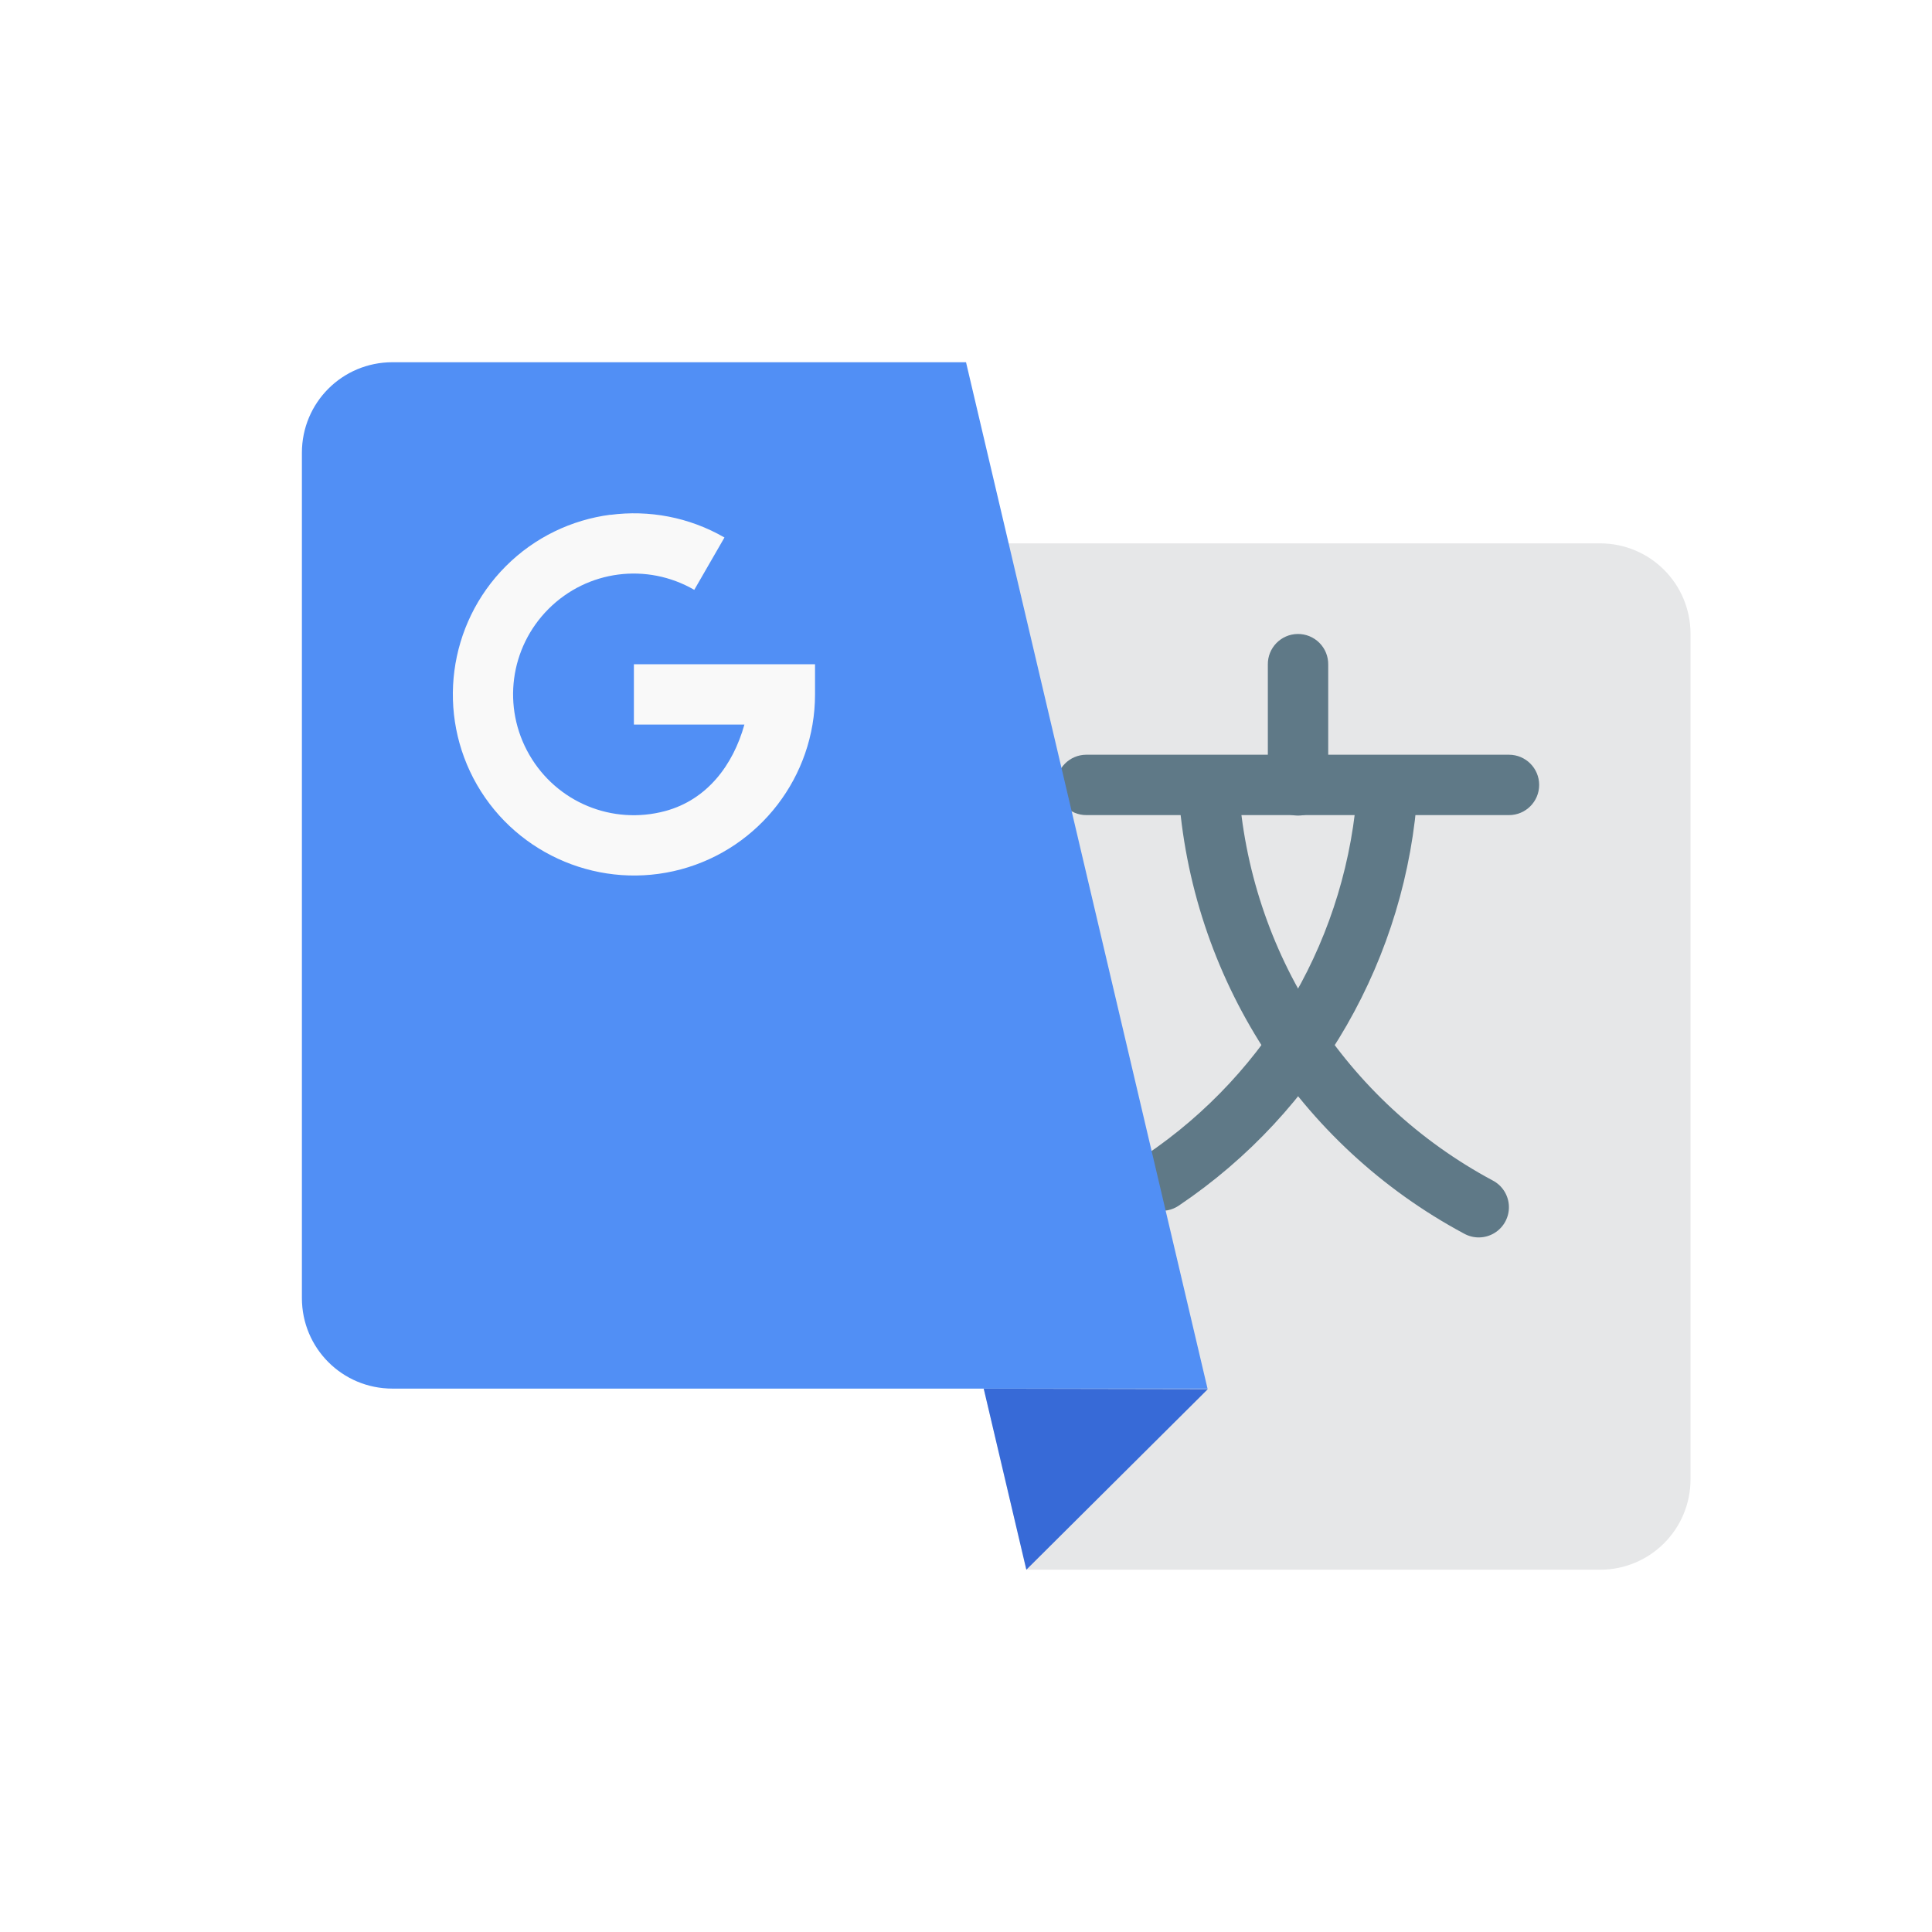
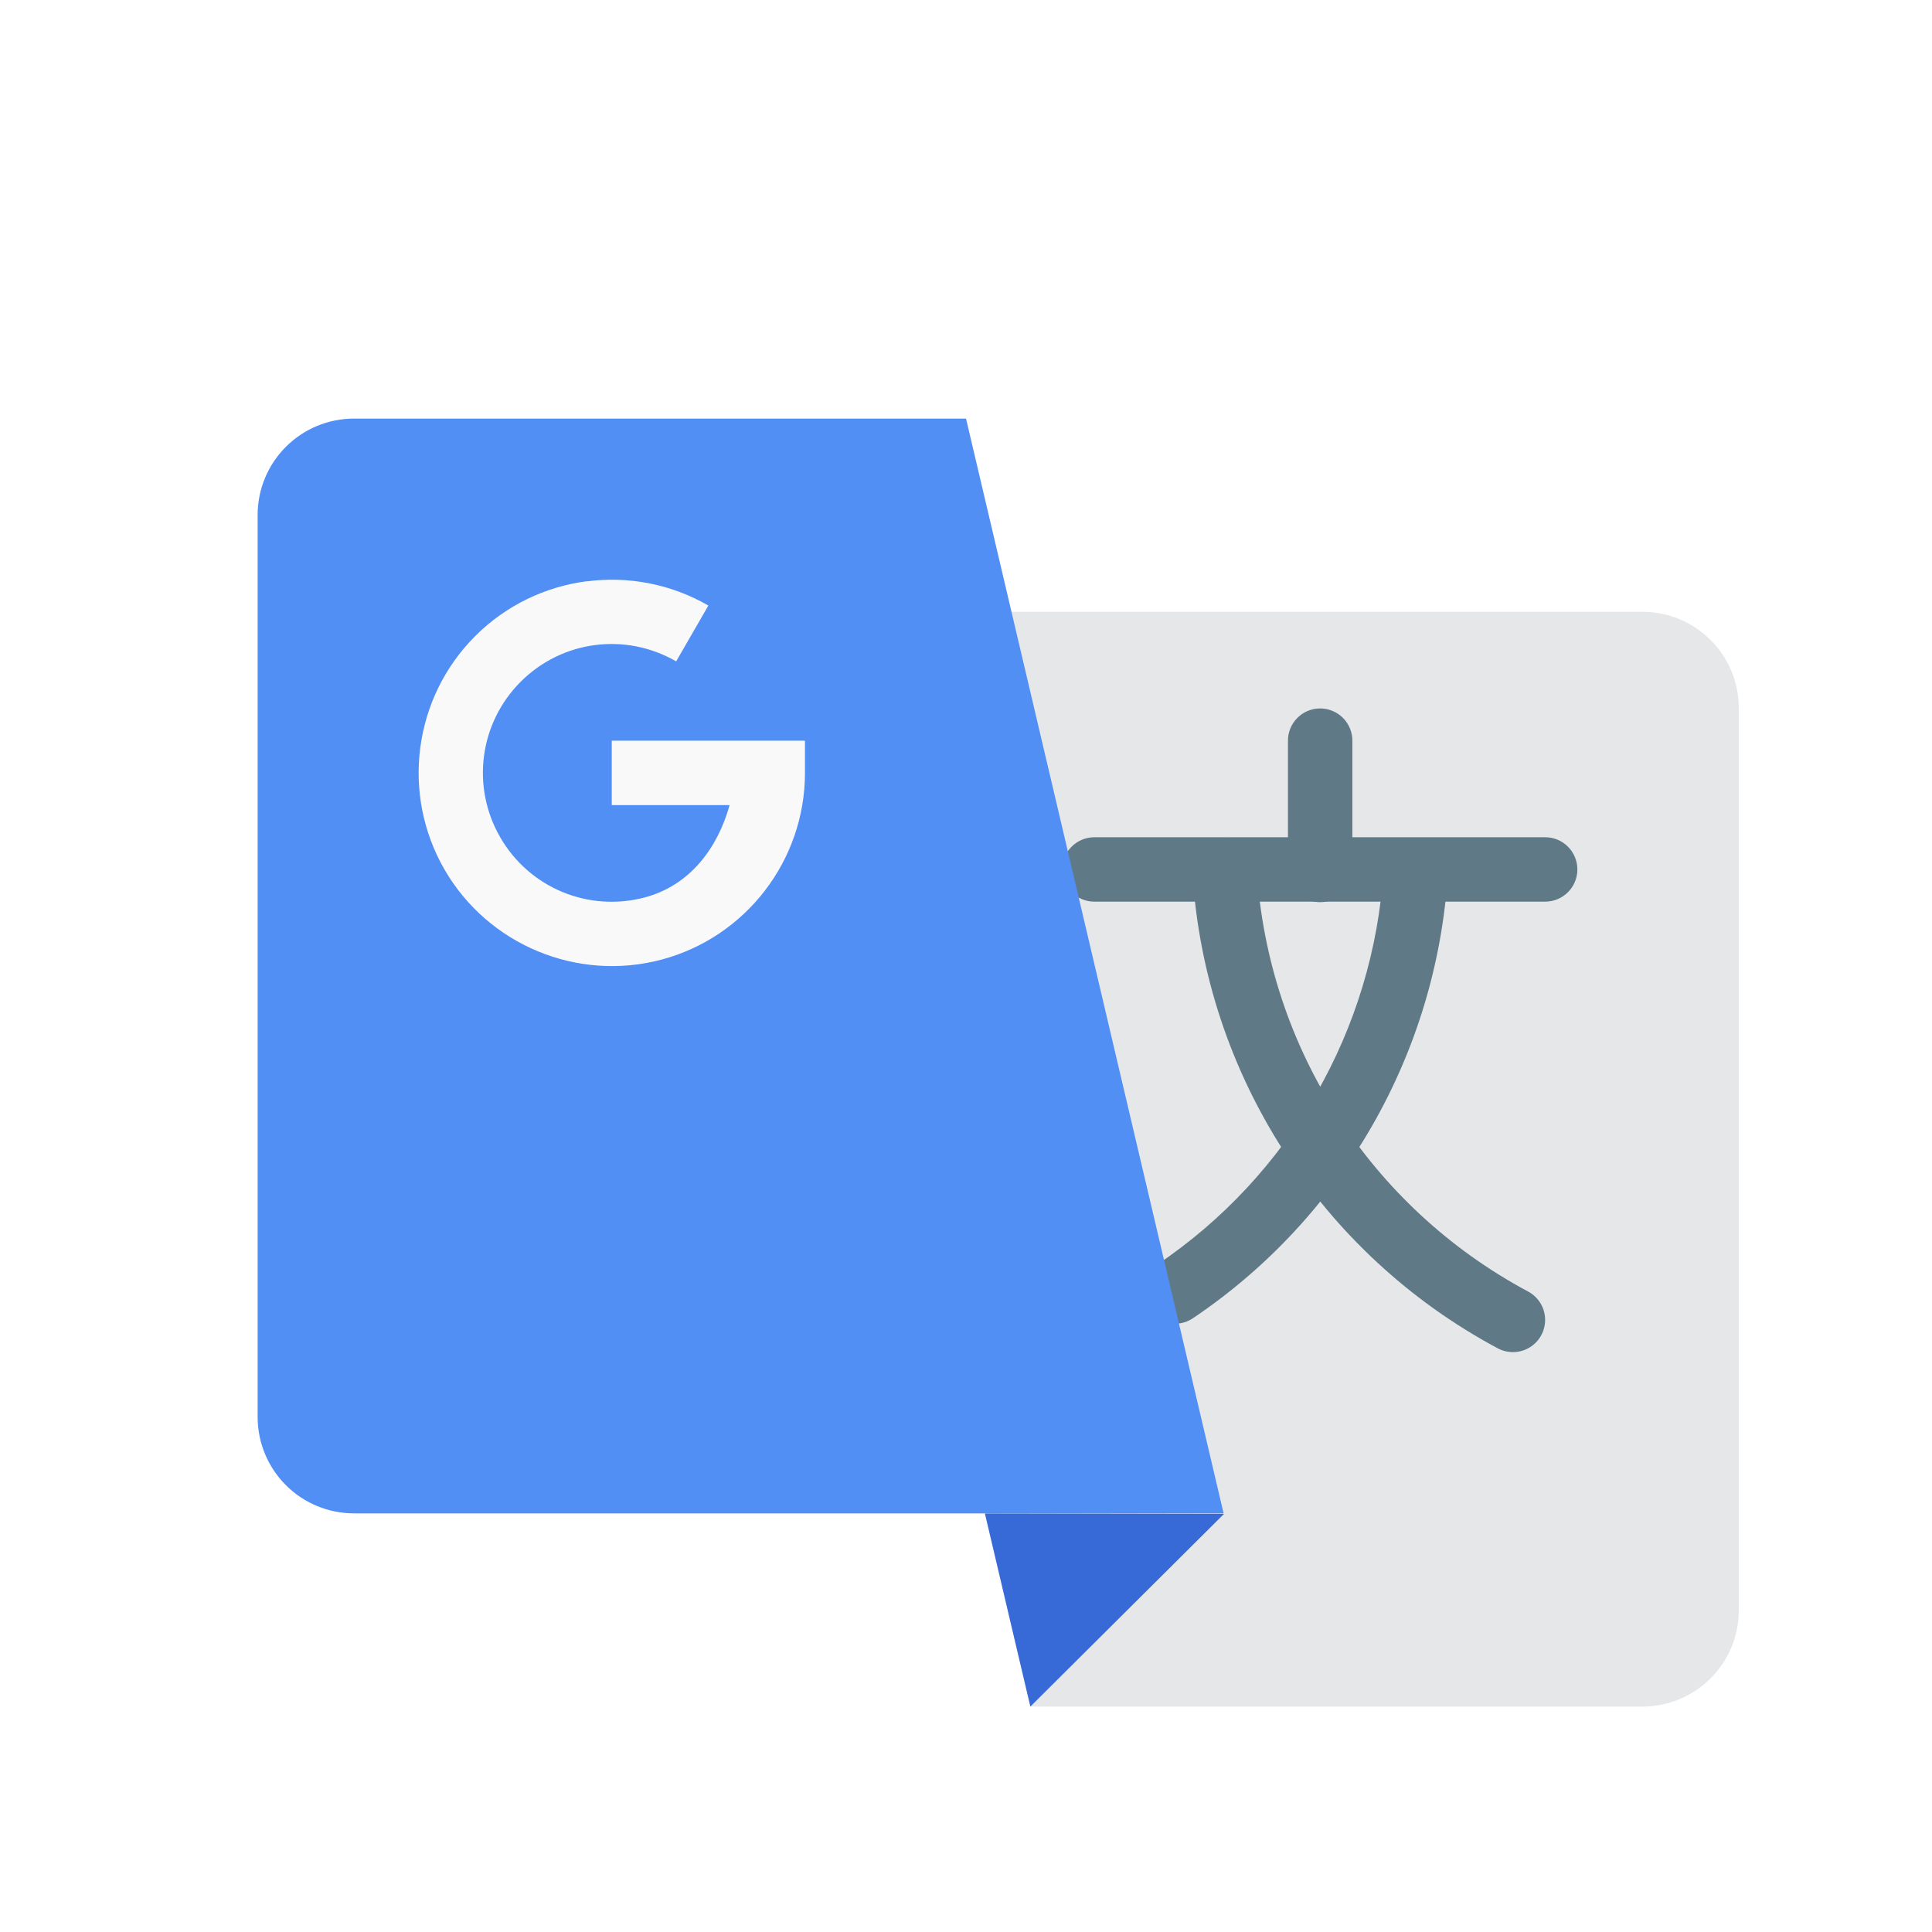
- <svg xmlns="http://www.w3.org/2000/svg" height="40" id="svg4063" version="1.1" viewBox="0 0 30 32" width="40">
+ <svg xmlns="http://www.w3.org/2000/svg" height="40" id="svg4063" version="1.1" viewBox="0 0 30 29" width="40">
  <defs id="defs4065" />
  <g id="layer1" transform="translate(0,-1020.362)">
    <g id="g7966" transform="translate(-766.4966,-562.0323)">
      <g id="g8027">
        <path d="m 778.497,1591.394 13.5,0 c 0.831,0 1.5,0.669 1.5,1.5 l 0,14 c 0,0.831 -0.669,1.5 -1.5,1.5 l -9.5,0 z" id="path5424" style="opacity:1;fill:#e6e7e8;fill-opacity:1;stroke:none;stroke-width:1;stroke-linecap:round;stroke-linejoin:round;stroke-miterlimit:4.1;stroke-dasharray:none" />
        <path d="m 785.503,1605.402 -3.007,2.992 -0.706,-2.999 z" id="path5426" style="opacity:1;fill:#376ad7;fill-opacity:1;stroke:none;stroke-width:1;stroke-linecap:round;stroke-linejoin:round;stroke-miterlimit:4.1;stroke-dasharray:none" />
        <path d="m 783.49,1594.895 a 0.5,0.5 0 1 0 0,1 l 7,0 a 0.5,0.5 0 1 0 0,-1 l -7,0 z" id="path5432" style="color:#000000;font-style:normal;font-variant:normal;font-weight:normal;font-stretch:normal;font-size:medium;line-height:normal;font-family:sans-serif;text-indent:0;text-align:start;text-decoration:none;text-decoration-line:none;text-decoration-style:solid;text-decoration-color:#000000;letter-spacing:normal;word-spacing:normal;text-transform:none;direction:ltr;block-progression:tb;writing-mode:lr-tb;baseline-shift:baseline;text-anchor:start;white-space:normal;clip-rule:nonzero;display:inline;overflow:visible;visibility:visible;opacity:1;isolation:auto;mix-blend-mode:normal;color-interpolation:sRGB;color-interpolation-filters:linearRGB;solid-color:#000000;solid-opacity:1;fill:#5f7987;fill-opacity:1;fill-rule:evenodd;stroke:none;stroke-width:1px;stroke-linecap:round;stroke-linejoin:round;stroke-miterlimit:4;stroke-dasharray:none;stroke-dashoffset:0;stroke-opacity:1;color-rendering:auto;image-rendering:auto;shape-rendering:auto;text-rendering:auto;enable-background:accumulate" />
        <path d="m 785.475,1594.926 a 0.5,0.5 0 0 0 -0.461,0.537 c 0.197,3.108 1.989,5.895 4.734,7.365 a 0.5,0.5 0 1 0 0.473,-0.881 c -2.442,-1.307 -4.034,-3.783 -4.209,-6.547 a 0.5,0.5 0 0 0 -0.537,-0.475 z" id="path5434" style="color:#000000;font-style:normal;font-variant:normal;font-weight:normal;font-stretch:normal;font-size:medium;line-height:normal;font-family:sans-serif;text-indent:0;text-align:start;text-decoration:none;text-decoration-line:none;text-decoration-style:solid;text-decoration-color:#000000;letter-spacing:normal;word-spacing:normal;text-transform:none;direction:ltr;block-progression:tb;writing-mode:lr-tb;baseline-shift:baseline;text-anchor:start;white-space:normal;clip-rule:nonzero;display:inline;overflow:visible;visibility:visible;opacity:1;isolation:auto;mix-blend-mode:normal;color-interpolation:sRGB;color-interpolation-filters:linearRGB;solid-color:#000000;solid-opacity:1;fill:#5f7987;fill-opacity:1;fill-rule:nonzero;stroke:none;stroke-width:1;stroke-linecap:round;stroke-linejoin:round;stroke-miterlimit:4;stroke-dasharray:none;stroke-dashoffset:0;stroke-opacity:1;color-rendering:auto;image-rendering:auto;shape-rendering:auto;text-rendering:auto;enable-background:accumulate" />
        <path d="m 788.504,1594.92 a 0.5,0.5 0 0 0 -0.523,0.477 c -0.156,2.482 -1.456,4.749 -3.52,6.137 a 0.5,0.5 0 0 0 0.559,0.83 c 2.321,-1.561 3.784,-4.113 3.959,-6.904 a 0.5,0.5 0 0 0 -0.475,-0.539 z" id="path5436" style="color:#000000;font-style:normal;font-variant:normal;font-weight:normal;font-stretch:normal;font-size:medium;line-height:normal;font-family:sans-serif;text-indent:0;text-align:start;text-decoration:none;text-decoration-line:none;text-decoration-style:solid;text-decoration-color:#000000;letter-spacing:normal;word-spacing:normal;text-transform:none;direction:ltr;block-progression:tb;writing-mode:lr-tb;baseline-shift:baseline;text-anchor:start;white-space:normal;clip-rule:nonzero;display:inline;overflow:visible;visibility:visible;opacity:1;isolation:auto;mix-blend-mode:normal;color-interpolation:sRGB;color-interpolation-filters:linearRGB;solid-color:#000000;solid-opacity:1;fill:#5f7987;fill-opacity:1;fill-rule:nonzero;stroke:none;stroke-width:1;stroke-linecap:round;stroke-linejoin:round;stroke-miterlimit:4;stroke-dasharray:none;stroke-dashoffset:0;stroke-opacity:1;color-rendering:auto;image-rendering:auto;shape-rendering:auto;text-rendering:auto;enable-background:accumulate" />
        <path d="m 786.988,1592.895 a 0.5,0.5 0 0 0 -0.492,0.508 l 0,2 a 0.5,0.5 0 1 0 1,0 l 0,-2 a 0.5,0.5 0 0 0 -0.508,-0.508 z" id="path5438" style="color:#000000;font-style:normal;font-variant:normal;font-weight:normal;font-stretch:normal;font-size:medium;line-height:normal;font-family:sans-serif;text-indent:0;text-align:start;text-decoration:none;text-decoration-line:none;text-decoration-style:solid;text-decoration-color:#000000;letter-spacing:normal;word-spacing:normal;text-transform:none;direction:ltr;block-progression:tb;writing-mode:lr-tb;baseline-shift:baseline;text-anchor:start;white-space:normal;clip-rule:nonzero;display:inline;overflow:visible;visibility:visible;opacity:1;isolation:auto;mix-blend-mode:normal;color-interpolation:sRGB;color-interpolation-filters:linearRGB;solid-color:#000000;solid-opacity:1;fill:#5f7987;fill-opacity:1;fill-rule:evenodd;stroke:none;stroke-width:1px;stroke-linecap:round;stroke-linejoin:round;stroke-miterlimit:4;stroke-dasharray:none;stroke-dashoffset:0;stroke-opacity:1;color-rendering:auto;image-rendering:auto;shape-rendering:auto;text-rendering:auto;enable-background:accumulate" />
        <path d="m 785.497,1605.394 -13.5,0 c -0.831,0 -1.5,-0.669 -1.5,-1.5 l 0,-14 c 0,-0.831 0.669,-1.5 1.5,-1.5 l 9.5,0 z" id="path5440" style="opacity:1;fill:#518ff5;fill-opacity:1;stroke:none;stroke-width:1;stroke-linecap:round;stroke-linejoin:round;stroke-miterlimit:4.1;stroke-dasharray:none" />
        <path d="m 775.605,1590.92 c -0.639,0.084 -1.251,0.372 -1.73,0.852 -0.959,0.959 -1.154,2.449 -0.477,3.623 0.678,1.174 2.066,1.749 3.375,1.399 1.309,-0.351 2.223,-1.543 2.223,-2.898 l 0,-0.5 -3,0 0,1 1.83,0 c -0.186,0.668 -0.616,1.245 -1.312,1.432 -0.877,0.235 -1.796,-0.145 -2.25,-0.932 -0.454,-0.786 -0.324,-1.774 0.318,-2.416 0.642,-0.642 1.628,-0.77 2.414,-0.316 l 0.5,-0.867 c -0.587,-0.339 -1.252,-0.459 -1.891,-0.375 z" id="path5444" style="color:#000000;font-style:normal;font-variant:normal;font-weight:normal;font-stretch:normal;font-size:medium;line-height:normal;font-family:sans-serif;text-indent:0;text-align:start;text-decoration:none;text-decoration-line:none;text-decoration-style:solid;text-decoration-color:#000000;letter-spacing:normal;word-spacing:normal;text-transform:none;direction:ltr;block-progression:tb;writing-mode:lr-tb;baseline-shift:baseline;text-anchor:start;white-space:normal;clip-rule:nonzero;display:inline;overflow:visible;visibility:visible;opacity:1;isolation:auto;mix-blend-mode:normal;color-interpolation:sRGB;color-interpolation-filters:linearRGB;solid-color:#000000;solid-opacity:1;fill:#f9f9f9;fill-opacity:1;fill-rule:nonzero;stroke:none;stroke-width:1;stroke-linecap:butt;stroke-linejoin:miter;stroke-miterlimit:4.1;stroke-dasharray:none;stroke-dashoffset:0;stroke-opacity:1;color-rendering:auto;image-rendering:auto;shape-rendering:auto;text-rendering:auto;enable-background:accumulate" />
      </g>
    </g>
  </g>
</svg>
